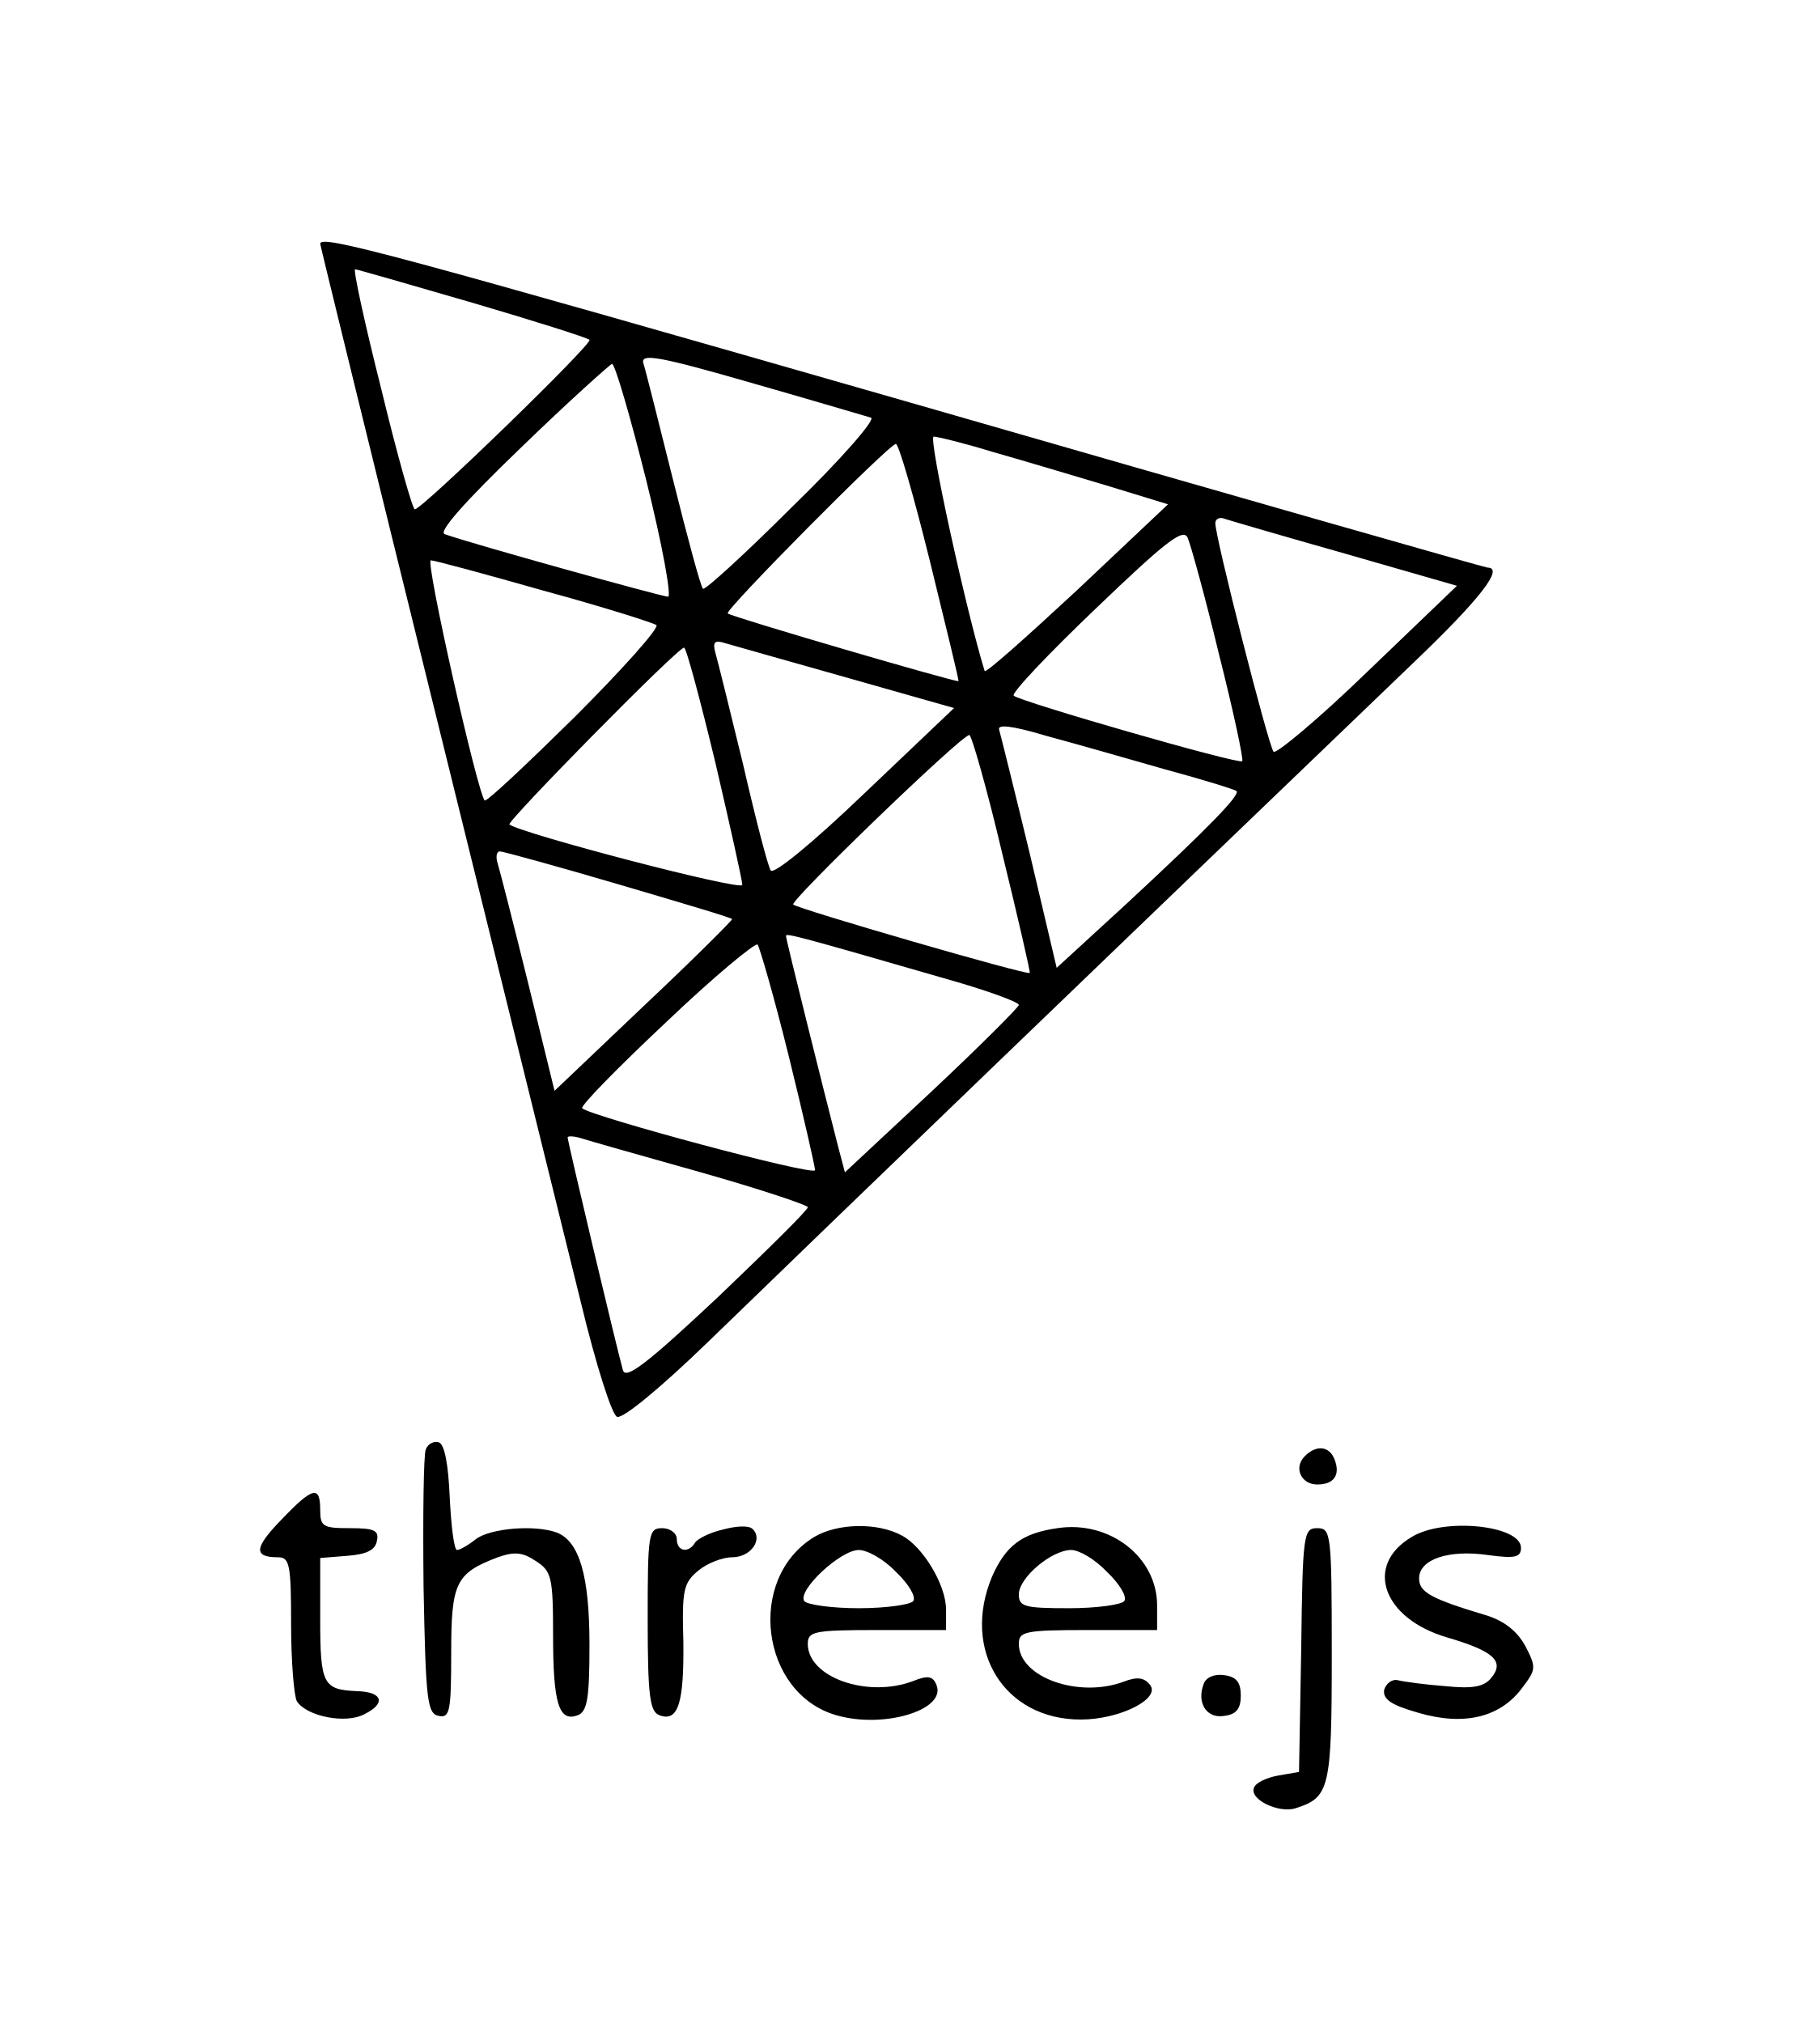
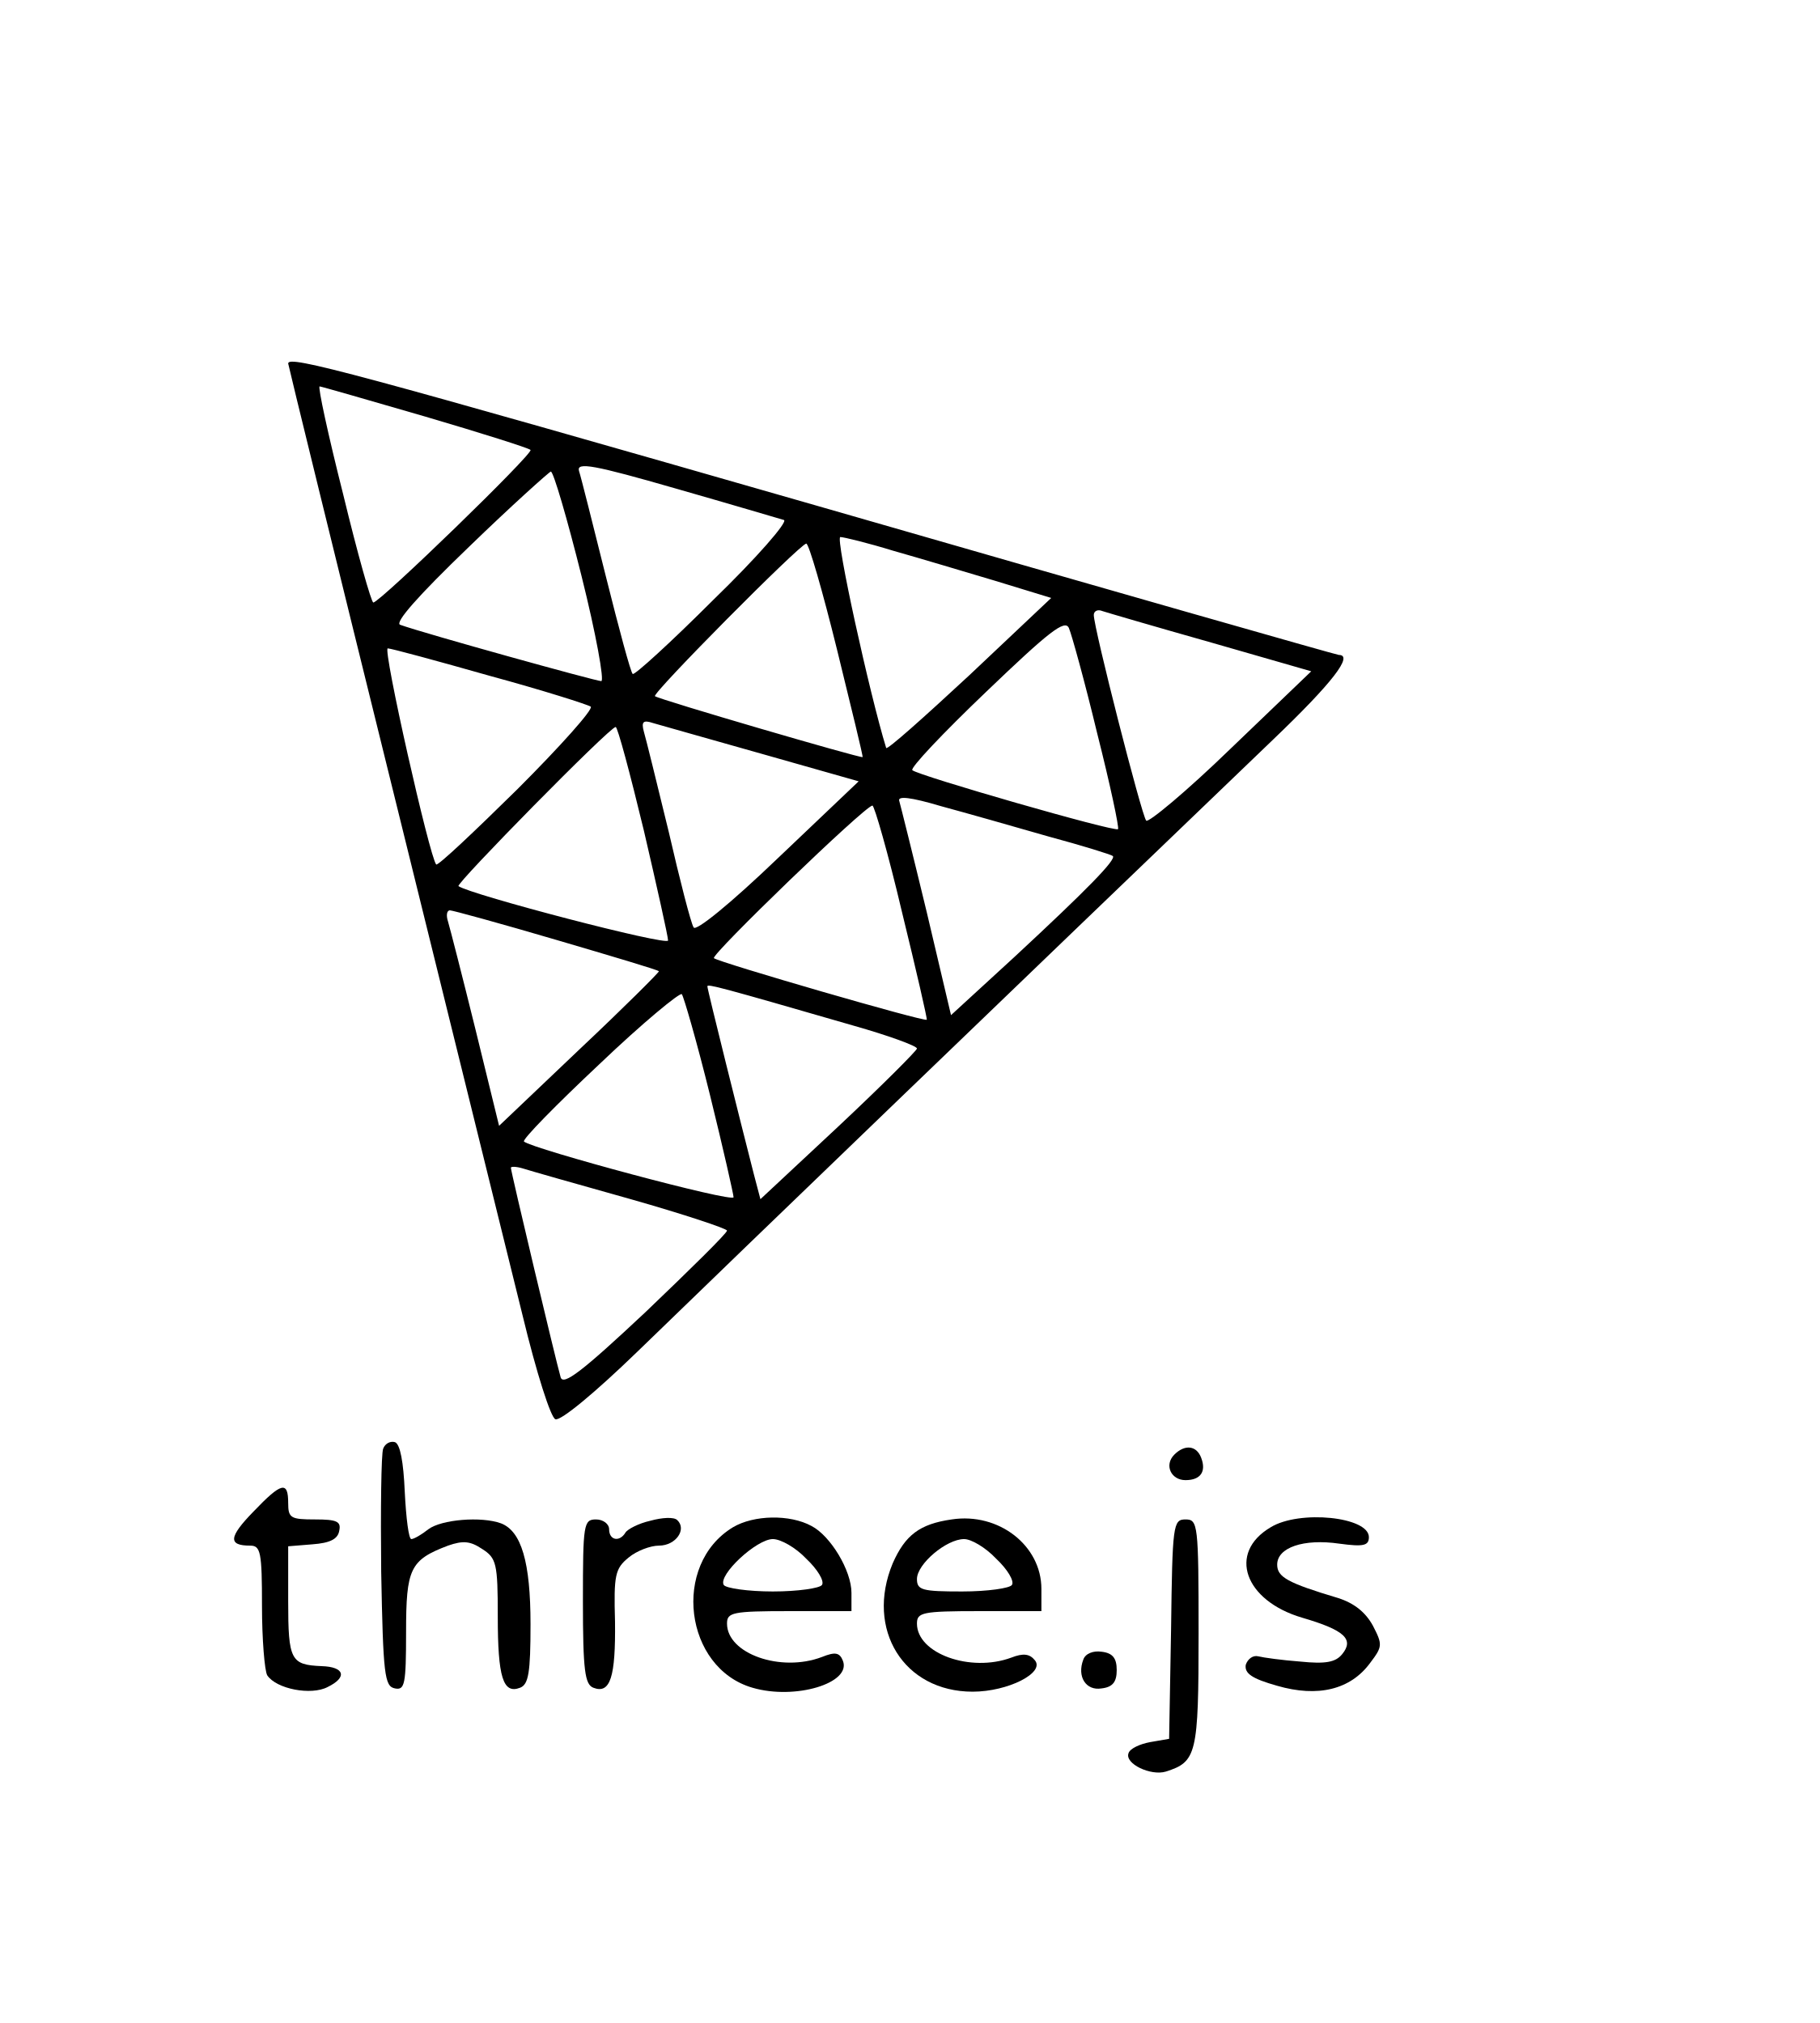
<svg xmlns="http://www.w3.org/2000/svg" version="1.0" width="250pt" height="278pt" viewBox="0 0 250 278" preserveAspectRatio="xMidYMid meet">
-   <g transform="translate(0,278) scale(0.1,-0.1)" fill="#000000" stroke="none">
+   <g transform="translate(0,270) scale(0.09,-0.09)" fill="#000000" stroke="none">
    <path d="M440 2445 c0 -2 72 -296 160 -652 88 -356 177 -717 198 -802 21 -87 43 -156 50 -158 8 -3 61 41 125 103 169 164 571 551 970 934 92 88 124 130 101 130 -3 0 -357 101 -787 225 -721 207 -817 233 -817 220z m209 -81 c85 -25 158 -48 161 -51 5 -5 -229 -232 -240 -233 -3 0 -24 74 -46 165 -23 91 -39 165 -36 165 2 0 75 -21 161 -46z m548 -158 c6 -3 -42 -58 -108 -122 -65 -65 -121 -116 -123 -113 -3 2 -21 69 -41 149 -20 80 -38 152 -41 161 -4 14 23 9 148 -27 84 -24 158 -46 165 -48z m-309 -86 c22 -88 35 -160 30 -160 -8 0 -271 73 -307 86 -9 3 27 44 105 119 65 63 122 114 125 115 4 0 25 -72 47 -160z m476 39 c39 -11 109 -32 156 -46 l85 -26 -125 -118 c-69 -64 -126 -115 -127 -111 -25 81 -78 322 -70 322 5 0 42 -9 81 -21z m-86 -151 c22 -90 40 -163 39 -164 -3 -2 -311 88 -317 93 -5 4 221 232 231 233 4 0 25 -73 47 -162z m571 11 l153 -44 -123 -118 c-67 -65 -126 -114 -129 -110 -7 8 -80 294 -80 314 0 6 6 9 13 6 6 -2 81 -24 166 -48z m-174 -138 c20 -79 34 -145 32 -147 -4 -5 -306 82 -314 90 -4 3 47 57 113 120 95 91 120 111 126 97 4 -9 24 -81 43 -160z m-927 87 c81 -22 150 -44 154 -47 4 -4 -46 -60 -112 -126 -66 -65 -121 -117 -124 -115 -10 11 -82 330 -74 330 5 0 75 -19 156 -42z m415 -119 l148 -42 -123 -117 c-73 -70 -126 -113 -129 -106 -4 6 -21 72 -38 146 -18 74 -35 143 -38 153 -4 15 -1 18 14 13 10 -3 85 -24 166 -47z m-180 -117 c20 -86 37 -162 37 -168 0 -9 -302 70 -320 83 -4 4 231 243 240 243 3 0 22 -71 43 -158z m617 -9 c52 -14 97 -28 99 -30 6 -5 -39 -51 -150 -154 l-97 -89 -37 157 c-21 87 -40 163 -42 170 -3 8 17 6 64 -8 37 -10 111 -31 163 -46z m-223 -115 c22 -90 39 -164 38 -165 -2 -4 -319 88 -325 94 -5 5 230 232 242 233 3 0 24 -73 45 -162z m-528 -43 c85 -25 156 -46 157 -48 1 -1 -53 -55 -121 -119 l-123 -117 -36 147 c-20 81 -39 155 -42 165 -3 9 -2 17 3 17 4 0 77 -20 162 -45z m454 -131 c53 -15 97 -31 97 -35 0 -3 -54 -57 -119 -118 l-120 -112 -10 38 c-20 78 -71 282 -71 287 0 4 19 -1 223 -60z m-219 -106 c20 -81 36 -152 36 -156 0 -9 -308 74 -320 85 -3 3 49 56 115 118 66 63 123 110 126 107 3 -4 23 -73 43 -154z m-121 -159 c81 -23 147 -45 147 -48 0 -4 -56 -59 -124 -124 -98 -92 -126 -113 -130 -100 -7 24 -76 314 -76 320 0 2 8 2 18 -1 9 -3 83 -24 165 -47z" />
    <path d="M585 788 c-3 -8 -4 -92 -3 -188 3 -157 5 -175 21 -178 15 -3 17 6 17 86 0 97 6 110 64 132 23 8 34 7 52 -5 22 -14 24 -22 24 -103 0 -93 8 -119 34 -109 13 5 16 23 16 97 0 95 -14 142 -45 154 -30 11 -91 6 -111 -9 -10 -8 -22 -15 -26 -15 -4 0 -8 32 -10 72 -2 46 -7 73 -15 76 -7 2 -15 -2 -18 -10z" />
    <path d="M1793 779 c-16 -16 -5 -39 17 -39 23 0 32 13 24 34 -7 19 -25 21 -41 5z" />
    <path d="M387 692 c-38 -39 -39 -52 -5 -52 16 0 18 -10 18 -92 0 -51 4 -99 8 -106 14 -21 67 -31 92 -18 31 15 26 31 -9 32 -47 2 -51 9 -51 99 l0 84 37 3 c27 2 39 8 41 21 3 14 -4 17 -37 17 -37 0 -41 2 -41 25 0 34 -10 32 -53 -13z" />
    <path d="M993 678 c-18 -4 -35 -13 -38 -18 -9 -15 -25 -12 -25 5 0 8 -9 15 -20 15 -19 0 -20 -7 -20 -125 0 -106 3 -127 16 -132 26 -10 34 17 33 101 -2 71 0 81 21 98 12 10 33 18 46 18 26 0 43 25 28 39 -5 5 -23 4 -41 -1z" />
    <path d="M1119 668 c-94 -57 -74 -215 30 -245 65 -19 151 7 138 41 -5 13 -12 14 -32 6 -63 -24 -145 5 -145 51 0 17 8 19 95 19 l95 0 0 28 c0 34 -32 87 -61 102 -33 18 -88 17 -120 -2z m112 -48 c17 -16 28 -34 24 -40 -3 -5 -37 -10 -75 -10 -38 0 -72 5 -75 10 -9 15 50 70 75 70 12 0 35 -13 51 -30z" />
    <path d="M1453 680 c-49 -7 -71 -24 -90 -67 -42 -101 17 -196 122 -196 54 0 111 29 95 48 -8 10 -18 11 -36 4 -62 -23 -144 6 -144 52 0 17 8 19 95 19 l95 0 0 34 c0 66 -65 117 -137 106z m68 -60 c17 -16 28 -34 24 -40 -3 -5 -37 -10 -76 -10 -61 0 -69 2 -69 19 0 23 45 61 72 61 11 0 33 -13 49 -30z" />
    <path d="M1940 668 c-66 -39 -40 -112 48 -138 65 -19 80 -33 61 -56 -10 -12 -25 -15 -64 -11 -27 2 -56 6 -64 8 -8 2 -16 -4 -19 -13 -2 -13 9 -21 48 -32 62 -18 112 -6 142 35 19 25 19 28 4 57 -11 20 -28 34 -53 42 -77 23 -93 32 -93 51 0 26 40 40 95 32 37 -5 45 -3 45 10 0 31 -106 42 -150 15z" />
    <path d="M1788 513 l-3 -168 -29 -5 c-16 -3 -31 -10 -33 -17 -6 -16 34 -35 57 -28 47 15 50 26 50 211 0 167 -1 174 -20 174 -19 0 -20 -8 -22 -167z" />
    <path d="M1654 466 c-10 -26 4 -48 28 -44 17 2 23 10 23 28 0 18 -6 26 -23 28 -13 2 -25 -3 -28 -12z" />
  </g>
</svg>
